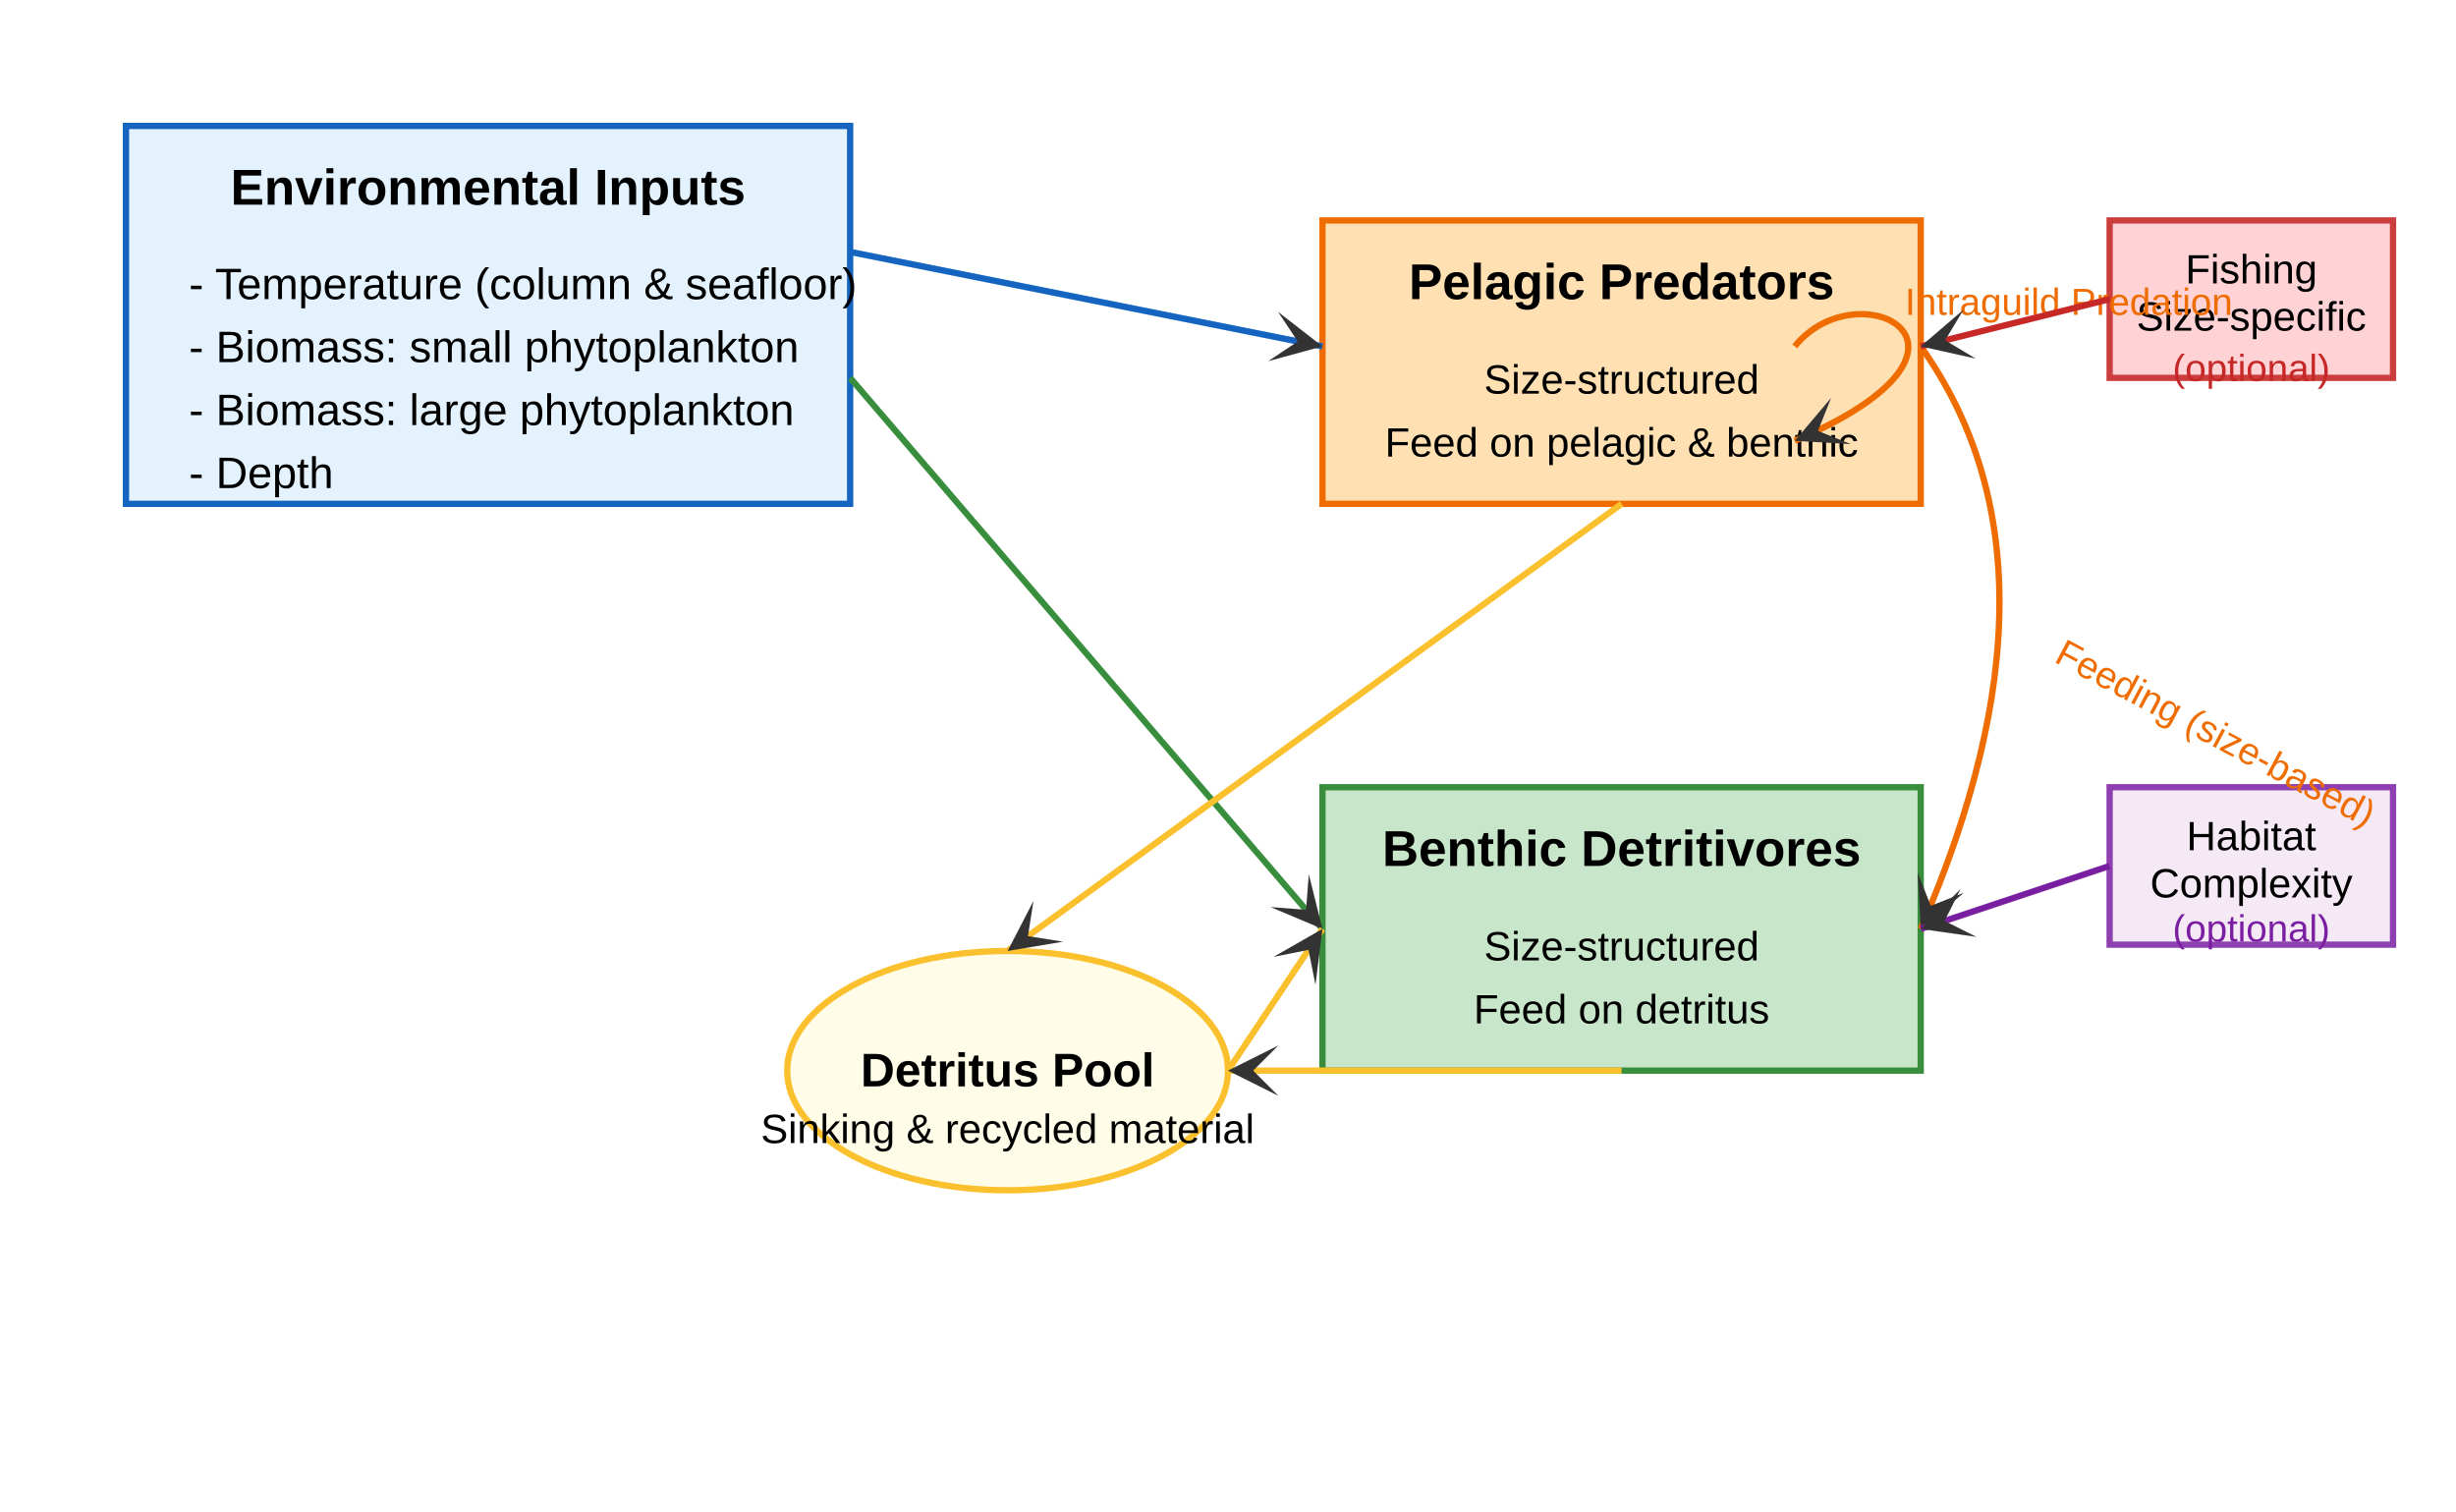
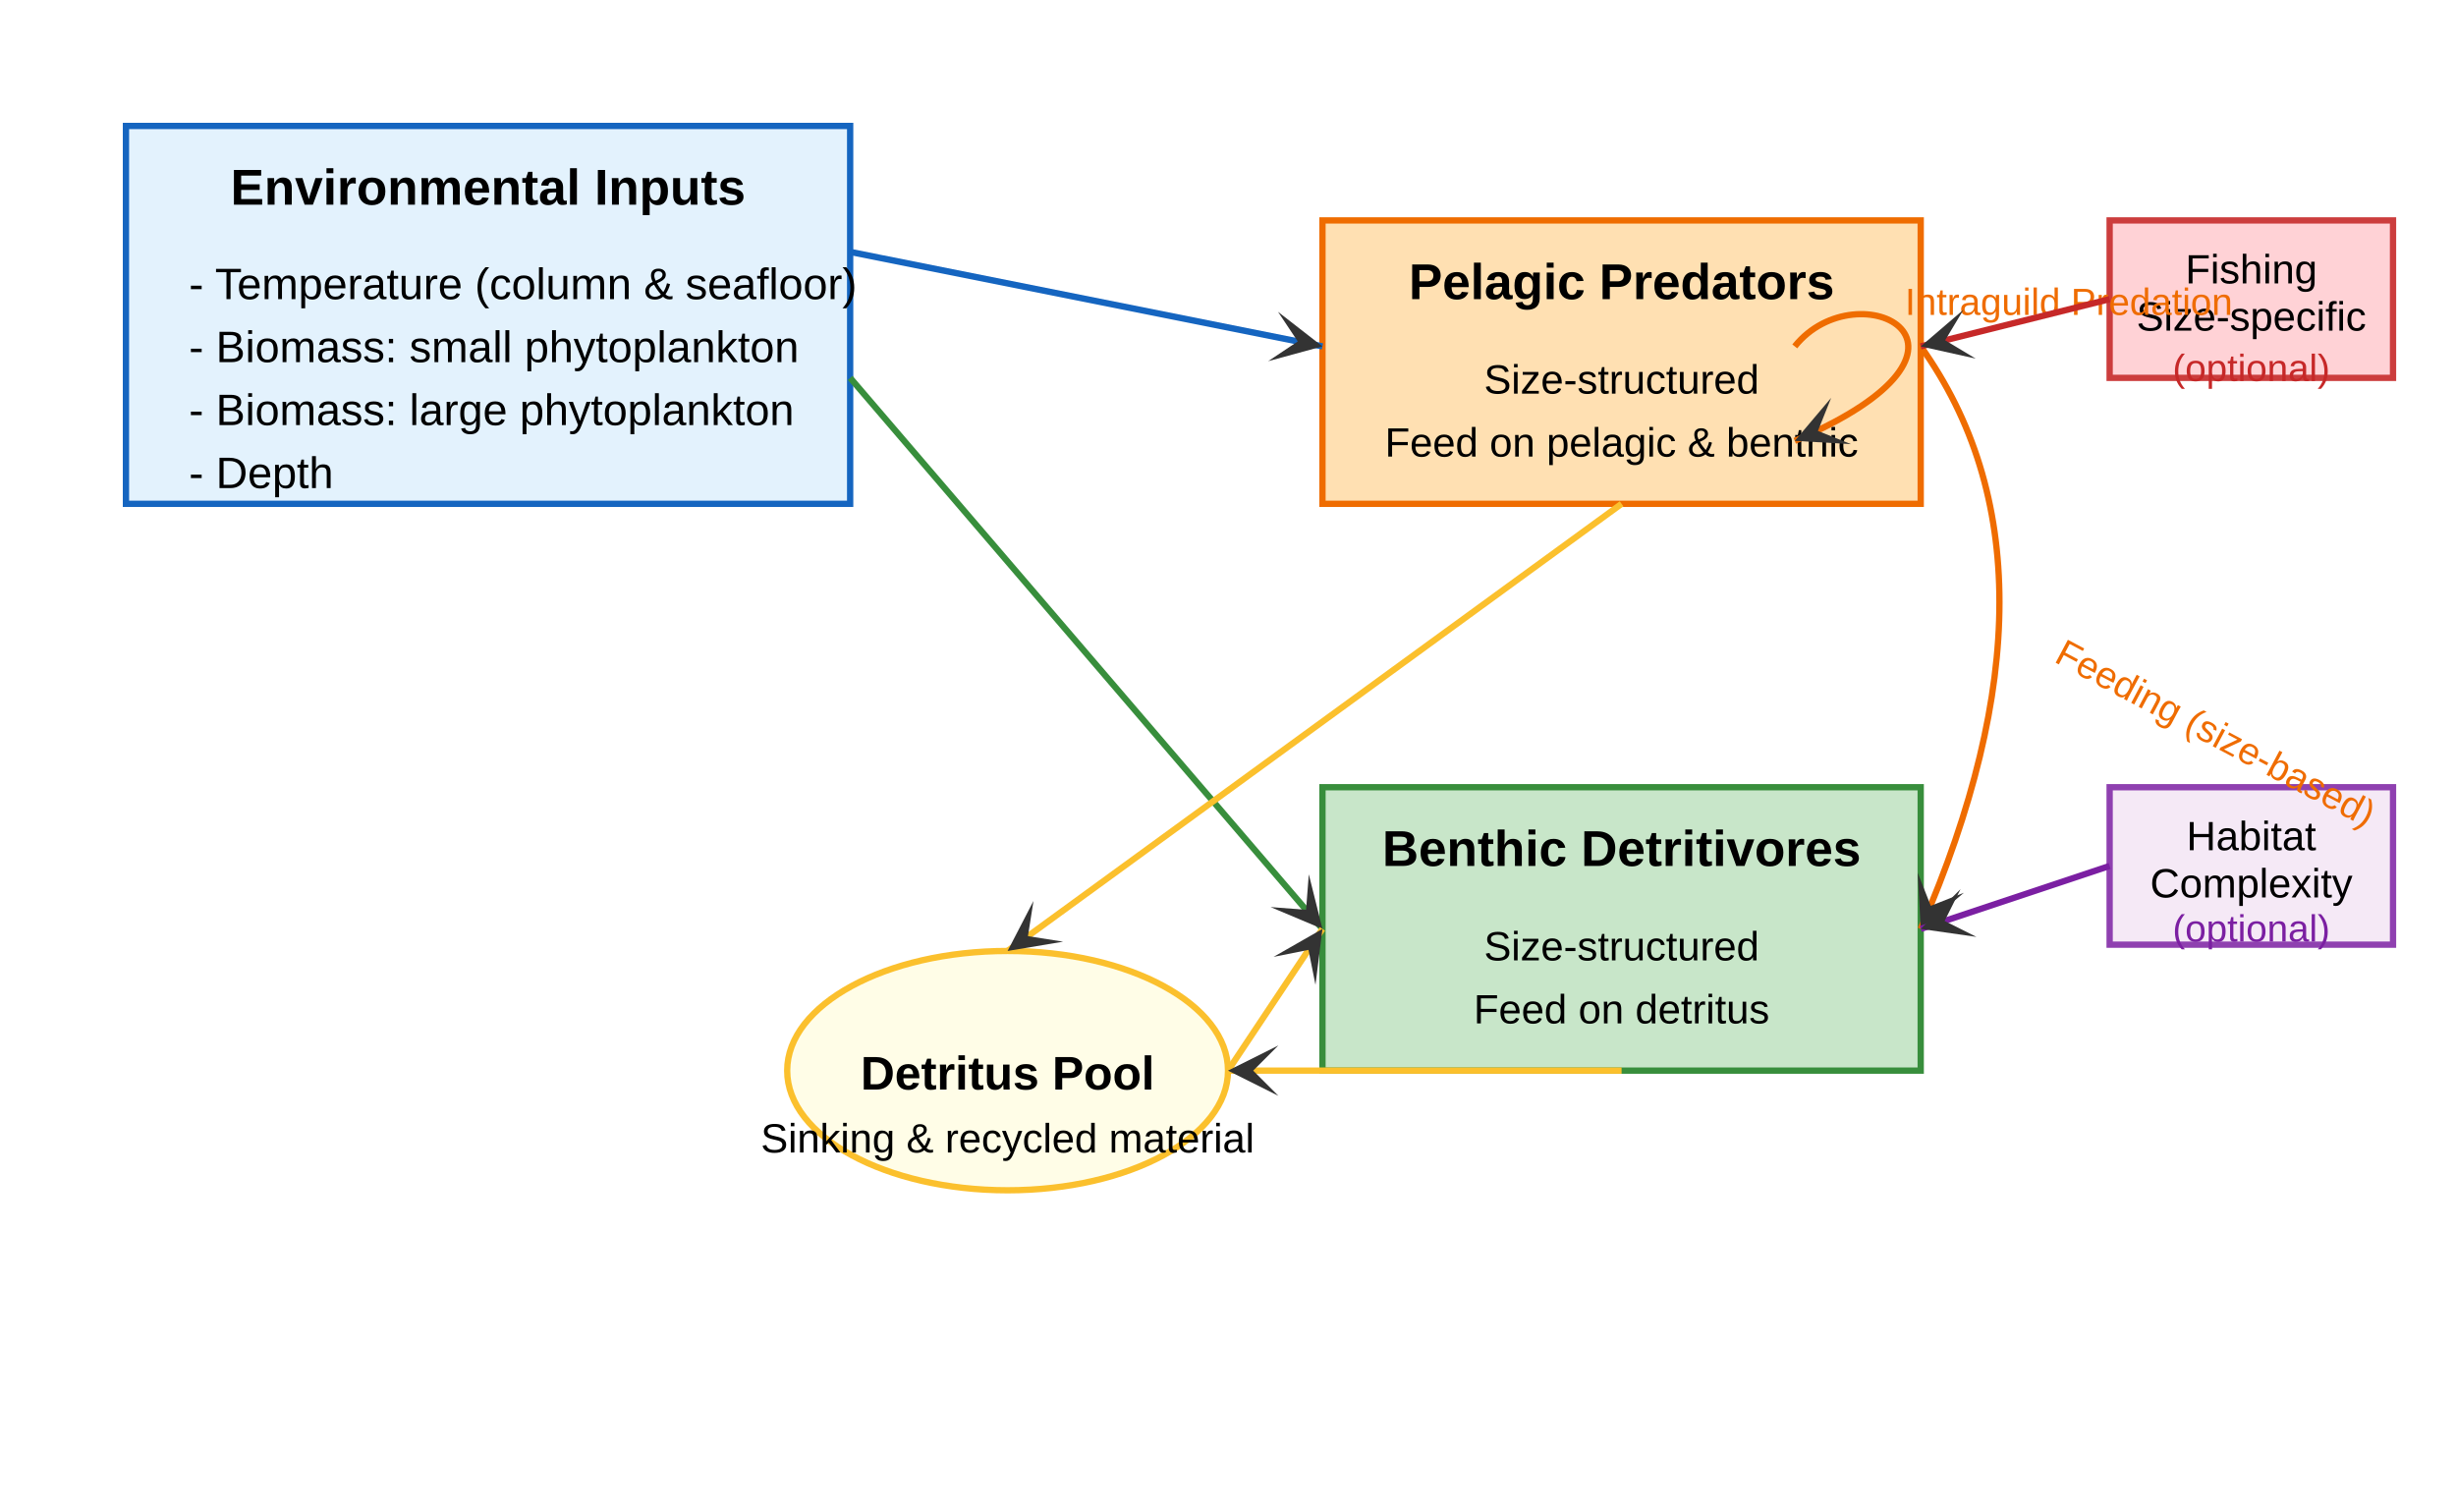
<svg xmlns="http://www.w3.org/2000/svg" width="780" height="480" viewBox="0 0 780 480" font-family="Arial, sans-serif">
  <rect x="40" y="40" width="230" height="120" fill="#e3f2fd" stroke="#1565c0" stroke-width="2" />
  <text x="155" y="65" text-anchor="middle" font-weight="bold" font-size="16">Environmental Inputs</text>
  <text x="60" y="95" font-size="14">- Temperature (column &amp; seafloor)</text>
  <text x="60" y="115" font-size="14">- Biomass: small phytoplankton</text>
  <text x="60" y="135" font-size="14">- Biomass: large phytoplankton</text>
  <text x="60" y="155" font-size="14">- Depth</text>
  <rect x="420" y="70" width="190" height="90" fill="#ffe0b2" stroke="#ef6c00" stroke-width="2" />
  <text x="515" y="95" text-anchor="middle" font-weight="bold" font-size="16">Pelagic Predators</text>
  <text x="515" y="125" text-anchor="middle" font-size="13">Size-structured</text>
  <text x="515" y="145" text-anchor="middle" font-size="13">Feed on pelagic &amp; benthic</text>
  <rect x="420" y="250" width="190" height="90" fill="#c8e6c9" stroke="#388e3c" stroke-width="2" />
  <text x="515" y="275" text-anchor="middle" font-weight="bold" font-size="16">Benthic Detritivores</text>
  <text x="515" y="305" text-anchor="middle" font-size="13">Size-structured</text>
  <text x="515" y="325" text-anchor="middle" font-size="13">Feed on detritus</text>
  <ellipse cx="320" cy="340" rx="70" ry="38" fill="#fffde7" stroke="#fbc02d" stroke-width="2" />
-   <text x="320" y="345" text-anchor="middle" font-weight="bold" font-size="15">Detritus Pool</text>
-   <text x="320" y="363" text-anchor="middle" font-size="13">Sinking &amp; recycled material</text>
+   <text x="320" y="346" text-anchor="middle" font-weight="bold" font-size="15">Detritus Pool</text>
+   <text x="320" y="366" text-anchor="middle" font-size="13">Sinking &amp; recycled material</text>
  <rect x="670" y="250" width="90" height="50" fill="#f3e5f5" stroke="#7b1fa2" stroke-width="2" opacity="0.85" />
  <text x="715" y="270" text-anchor="middle" font-size="13">Habitat</text>
  <text x="715" y="285" text-anchor="middle" font-size="13">Complexity</text>
  <text x="715" y="299" text-anchor="middle" font-size="12" fill="#7b1fa2">(optional)</text>
  <rect x="670" y="70" width="90" height="50" fill="#ffcdd2" stroke="#c62828" stroke-width="2" opacity="0.9" />
  <text x="715" y="90" text-anchor="middle" font-size="13">Fishing</text>
  <text x="715" y="105" text-anchor="middle" font-size="13">Size-specific</text>
  <text x="715" y="121" text-anchor="middle" font-size="12" fill="#c62828">(optional)</text>
  <line x1="270" y1="80" x2="420" y2="110" stroke="#1565c0" stroke-width="2" marker-end="url(#arrow)" />
  <line x1="270" y1="120" x2="420" y2="295" stroke="#388e3c" stroke-width="2" marker-end="url(#arrow)" />
  <line x1="390" y1="340" x2="420" y2="295" stroke="#fbc02d" stroke-width="2" marker-end="url(#arrow)" />
  <path d="M610,110 Q660,180 610,295" fill="none" stroke="#ef6c00" stroke-width="2" marker-end="url(#arrow)" />
  <text x="652" y="210" fill="#ef6c00" font-size="12" transform="rotate(28,652,210)">Feeding (size-based)</text>
  <path d="M570,110 C590,85 640,110 570,140" fill="none" stroke="#ef6c00" stroke-width="2" marker-end="url(#arrow)" />
  <text x="605" y="100" fill="#ef6c00" font-size="12">Intraguild Predation</text>
  <line x1="515" y1="160" x2="320" y2="302" stroke="#fbc02d" stroke-width="2" marker-end="url(#arrow)" />
  <line x1="515" y1="340" x2="390" y2="340" stroke="#fbc02d" stroke-width="2" marker-end="url(#arrow)" />
  <line x1="670" y1="95" x2="610" y2="110" stroke="#c62828" stroke-width="2" marker-end="url(#arrow)" />
  <line x1="670" y1="275" x2="610" y2="295" stroke="#7b1fa2" stroke-width="2" marker-end="url(#arrow)" />
  <defs>
    <marker id="arrow" markerWidth="13" markerHeight="13" refX="10" refY="6" orient="auto" markerUnits="strokeWidth">
      <path d="M2,2 L10,6 L2,10 L6,6 L2,2" fill="#333" />
    </marker>
  </defs>
</svg>
